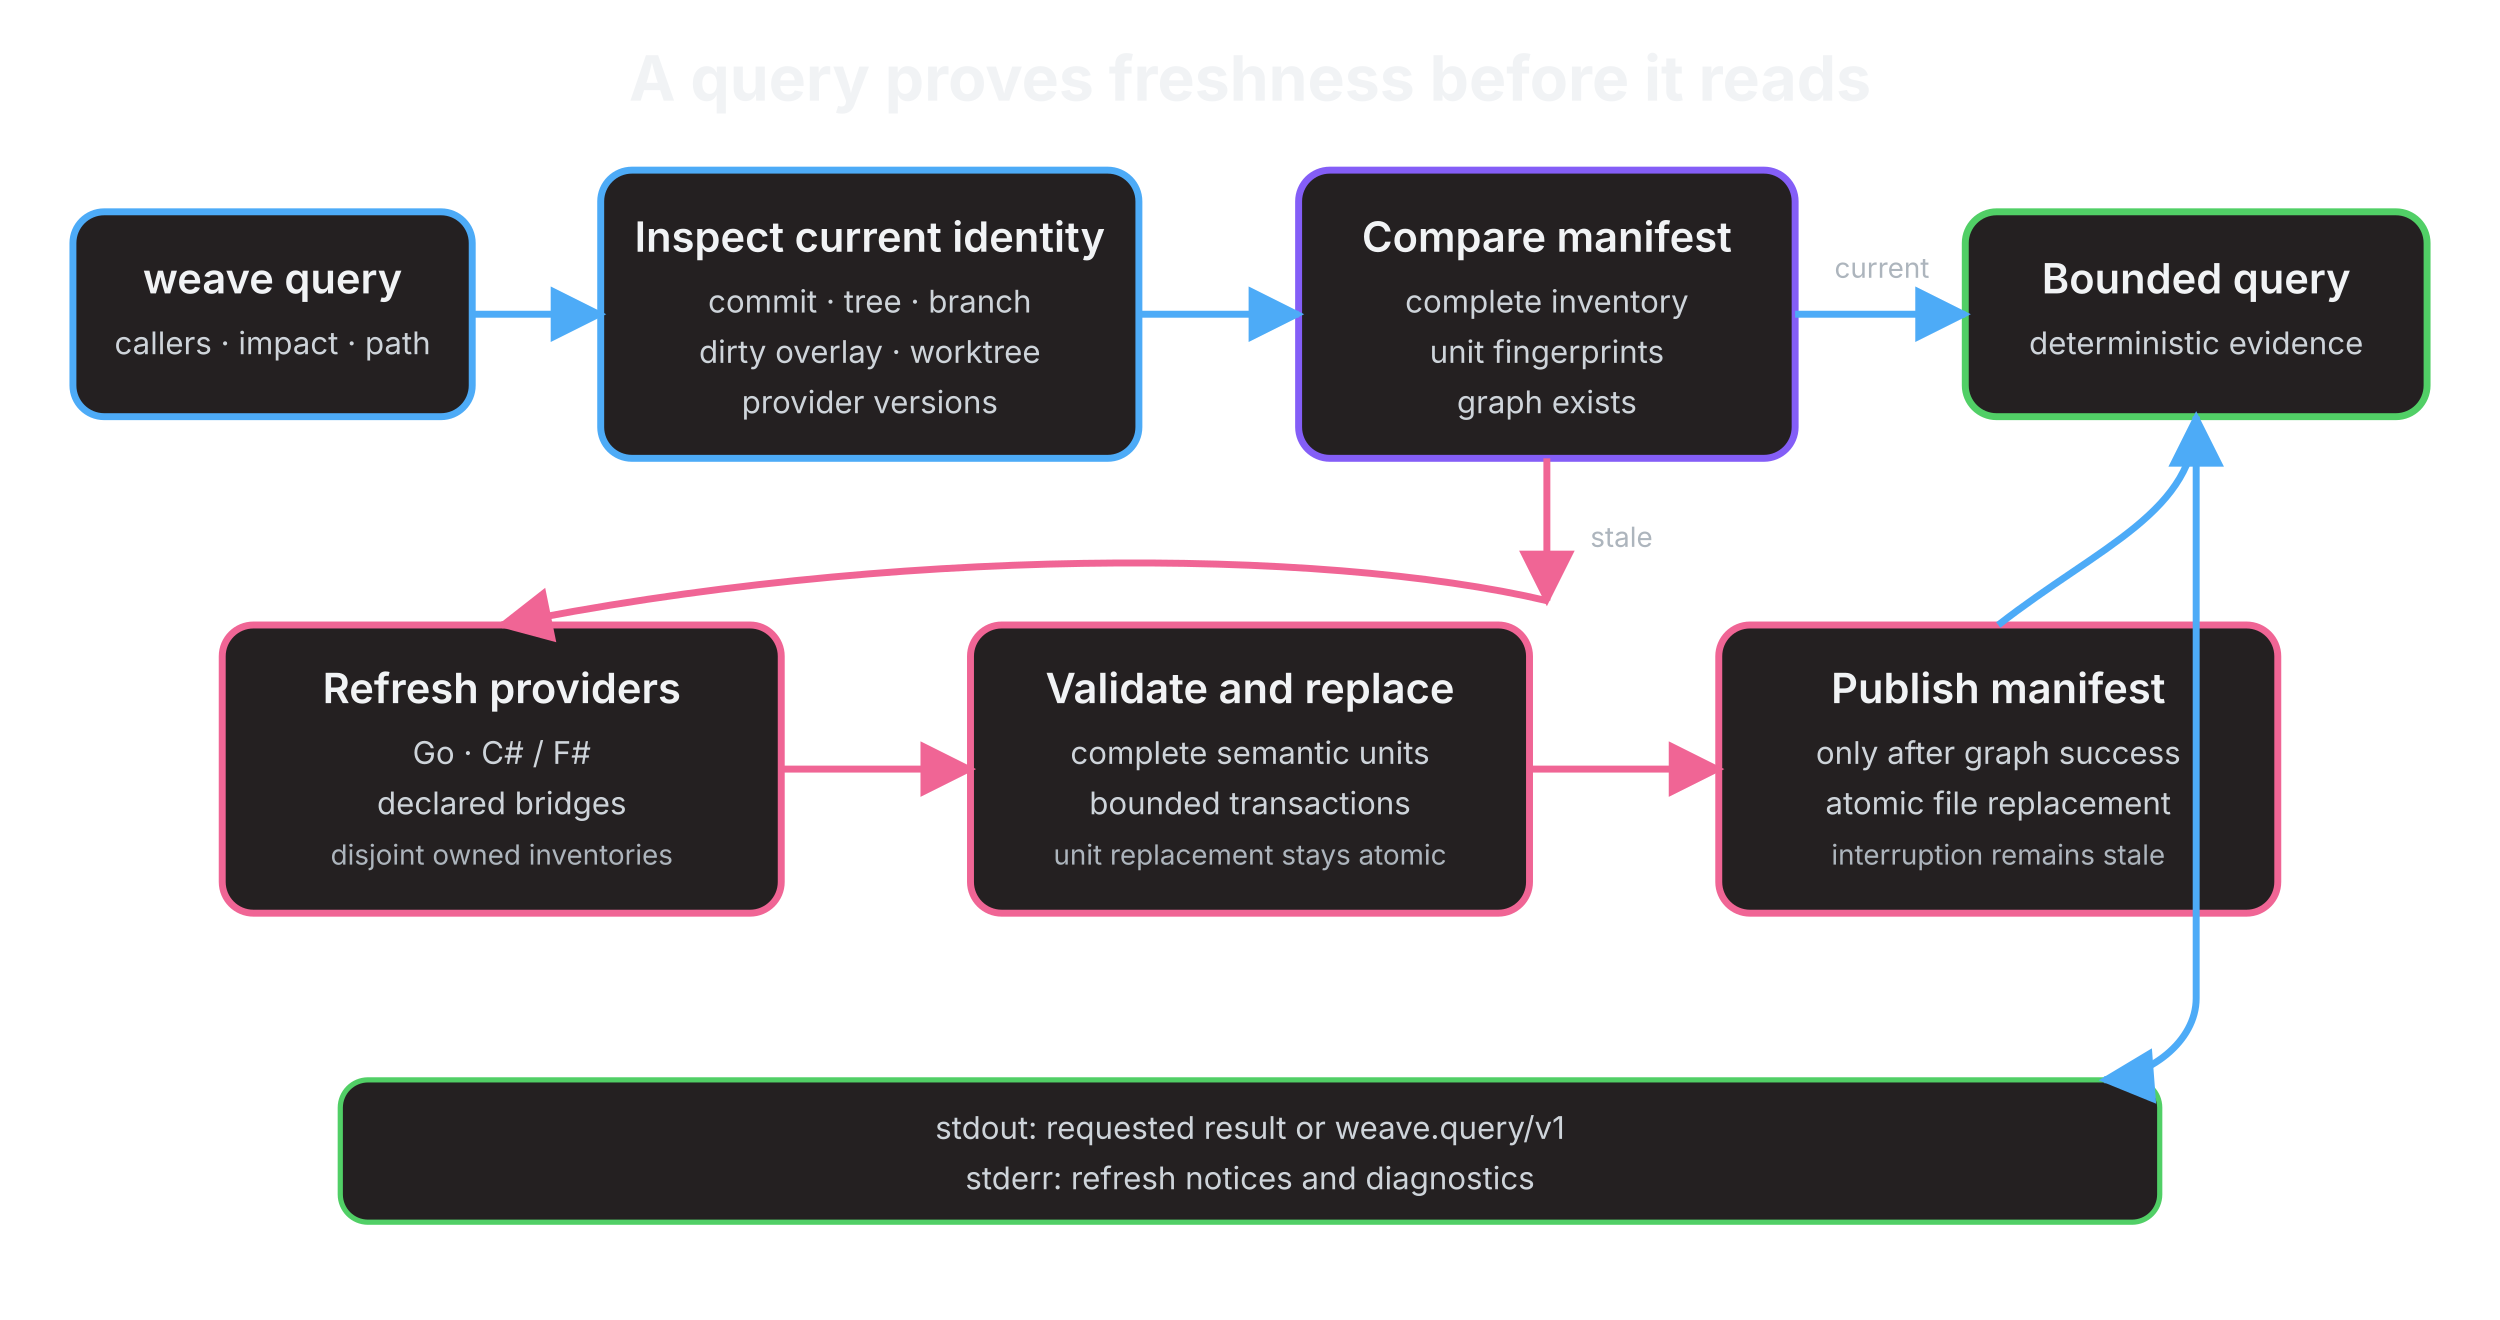
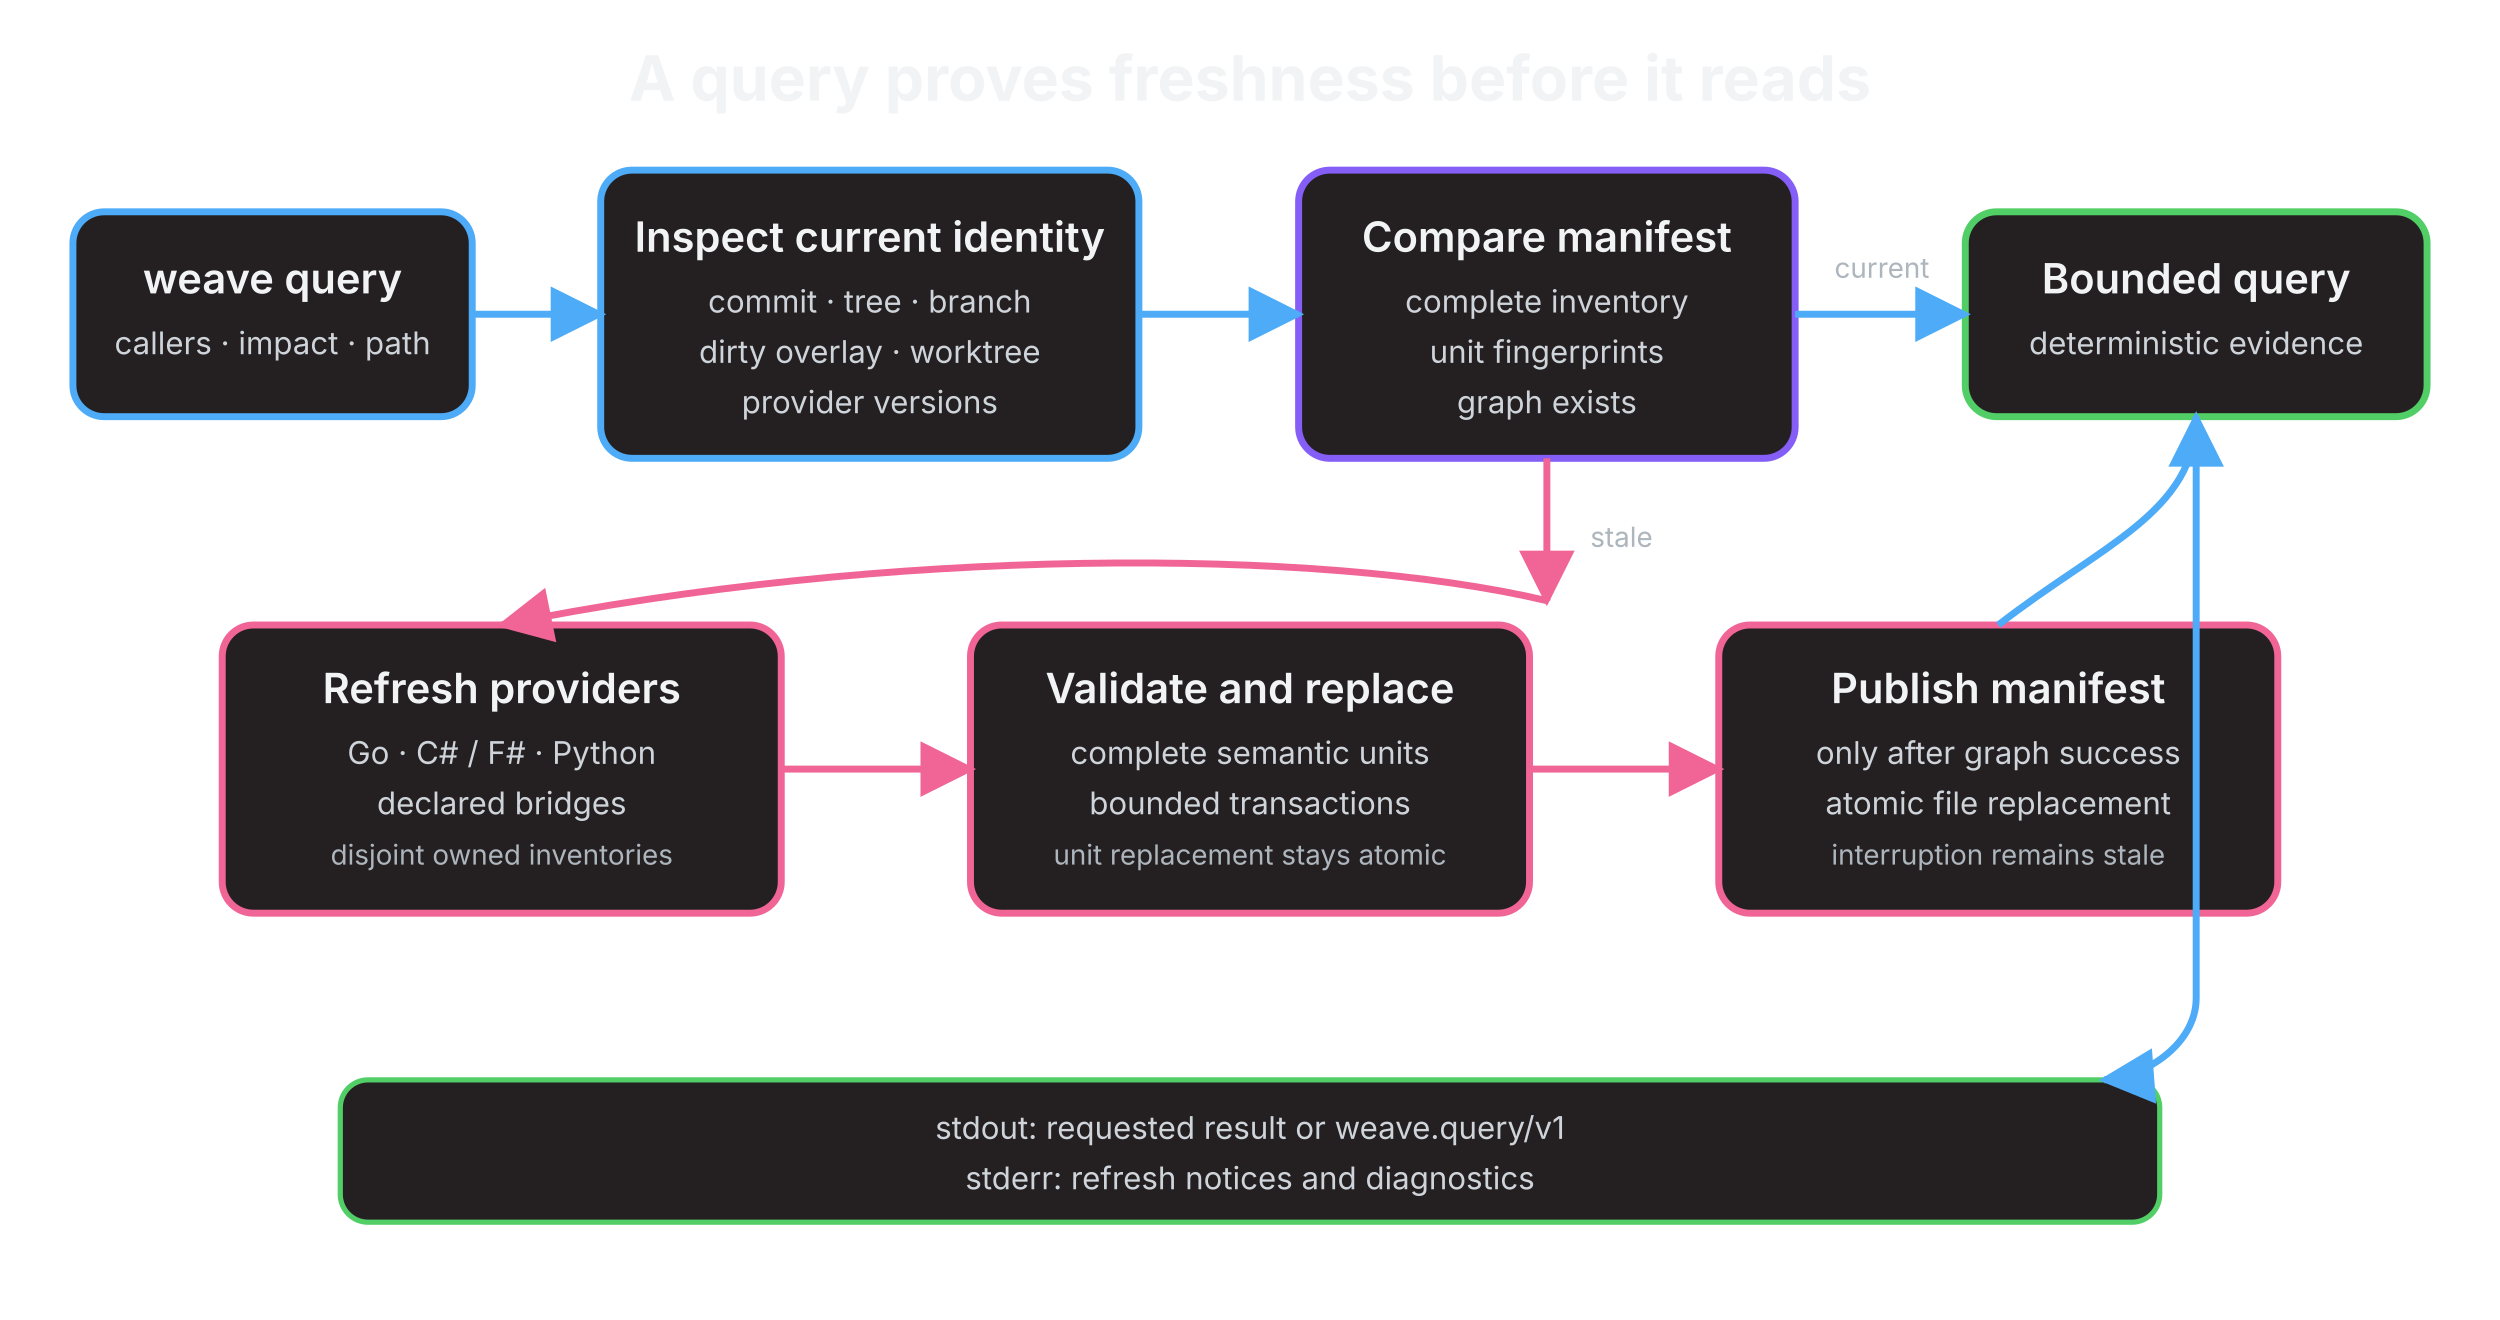
<svg xmlns="http://www.w3.org/2000/svg" viewBox="0 0 1440 760" role="img" aria-labelledby="title desc">
  <defs>
    <marker id="arrow-blue" viewBox="0 0 10 10" refX="9" refY="5" markerWidth="8" markerHeight="8" orient="auto-start-reverse">
      <path d="M 0 0 L 10 5 L 0 10 z" fill="#4dabf7" />
    </marker>
    <marker id="arrow-pink" viewBox="0 0 10 10" refX="9" refY="5" markerWidth="8" markerHeight="8" orient="auto-start-reverse">
      <path d="M 0 0 L 10 5 L 0 10 z" fill="#f06595" />
    </marker>
    <style>
      .title { fill: #f1f3f5; font: 700 36px -apple-system, BlinkMacSystemFont, "Segoe UI", sans-serif; }
      .label { fill: #f1f3f5; font: 600 24px -apple-system, BlinkMacSystemFont, "Segoe UI", sans-serif; }
      .small { fill: #ced4da; font: 400 18px -apple-system, BlinkMacSystemFont, "Segoe UI", sans-serif; }
      .tiny { fill: #adb5bd; font: 400 16px -apple-system, BlinkMacSystemFont, "Segoe UI", sans-serif; }
      .box { fill: #242021; stroke-width: 4; rx: 18; }
      .line-blue { fill: none; stroke: #4dabf7; stroke-width: 4; marker-end: url(#arrow-blue); }
      .line-pink { fill: none; stroke: #f06595; stroke-width: 4; marker-end: url(#arrow-pink); }
    </style>
  </defs>
  <text x="720" y="58" text-anchor="middle" class="title">A query proves freshness before it reads</text>
  <rect x="42" y="122" width="230" height="118" class="box" stroke="#4dabf7" />
  <text x="157" y="169" text-anchor="middle" class="label">weave query</text>
  <text x="157" y="204" text-anchor="middle" class="small">callers · impact · path</text>
  <rect x="346" y="98" width="310" height="166" class="box" stroke="#4dabf7" />
  <text x="501" y="145" text-anchor="middle" class="label">Inspect current identity</text>
  <text x="501" y="180" text-anchor="middle" class="small">commit · tree · branch</text>
  <text x="501" y="209" text-anchor="middle" class="small">dirty overlay · worktree</text>
  <text x="501" y="238" text-anchor="middle" class="small">provider versions</text>
  <rect x="748" y="98" width="286" height="166" class="box" stroke="#845ef7" />
  <text x="891" y="145" text-anchor="middle" class="label">Compare manifest</text>
  <text x="891" y="180" text-anchor="middle" class="small">complete inventory</text>
  <text x="891" y="209" text-anchor="middle" class="small">unit fingerprints</text>
  <text x="891" y="238" text-anchor="middle" class="small">graph exists</text>
  <rect x="1132" y="122" width="266" height="118" class="box" stroke="#51cf66" />
  <text x="1265" y="169" text-anchor="middle" class="label">Bounded query</text>
  <text x="1265" y="204" text-anchor="middle" class="small">deterministic evidence</text>
  <path d="M272 181 H346" class="line-blue" />
  <path d="M656 181 H748" class="line-blue" />
  <path d="M1034 181 H1132" class="line-blue" />
  <text x="1084" y="160" text-anchor="middle" class="tiny">current</text>
  <path d="M891 264 V346" class="line-pink" />
  <text x="916" y="315" class="tiny">stale</text>
  <rect x="128" y="360" width="322" height="166" class="box" stroke="#f06595" />
  <text x="289" y="405" text-anchor="middle" class="label">Refresh providers</text>
-   <text x="289" y="440" text-anchor="middle" class="small">Go · C# / F#</text>
+   <text x="289" y="440" text-anchor="middle" class="small">Go · C# / F# · Python</text>
  <text x="289" y="469" text-anchor="middle" class="small">declared bridges</text>
  <text x="289" y="498" text-anchor="middle" class="tiny">disjoint owned inventories</text>
  <rect x="559" y="360" width="322" height="166" class="box" stroke="#f06595" />
  <text x="720" y="405" text-anchor="middle" class="label">Validate and replace</text>
  <text x="720" y="440" text-anchor="middle" class="small">complete semantic units</text>
  <text x="720" y="469" text-anchor="middle" class="small">bounded transactions</text>
  <text x="720" y="498" text-anchor="middle" class="tiny">unit replacement stays atomic</text>
  <rect x="990" y="360" width="322" height="166" class="box" stroke="#f06595" />
  <text x="1151" y="405" text-anchor="middle" class="label">Publish manifest</text>
  <text x="1151" y="440" text-anchor="middle" class="small">only after graph success</text>
  <text x="1151" y="469" text-anchor="middle" class="small">atomic file replacement</text>
  <text x="1151" y="498" text-anchor="middle" class="tiny">interruption remains stale</text>
  <path d="M891 346 C760 315 510 315 289 360" class="line-pink" />
  <path d="M450 443 H559" class="line-pink" />
  <path d="M881 443 H990" class="line-pink" />
  <path d="M1151 360 C1210 314 1265 295 1265 240" class="line-blue" />
  <rect x="196" y="622" width="1048" height="82" fill="#242021" stroke="#51cf66" stroke-width="3" rx="16" />
  <text x="720" y="656" text-anchor="middle" class="small">stdout: requested result or weave.query/v1</text>
  <text x="720" y="685" text-anchor="middle" class="small">stderr: refresh notices and diagnostics</text>
  <path d="M1265 240 V575 C1265 600 1238 620 1212 622" class="line-blue" />
</svg>
